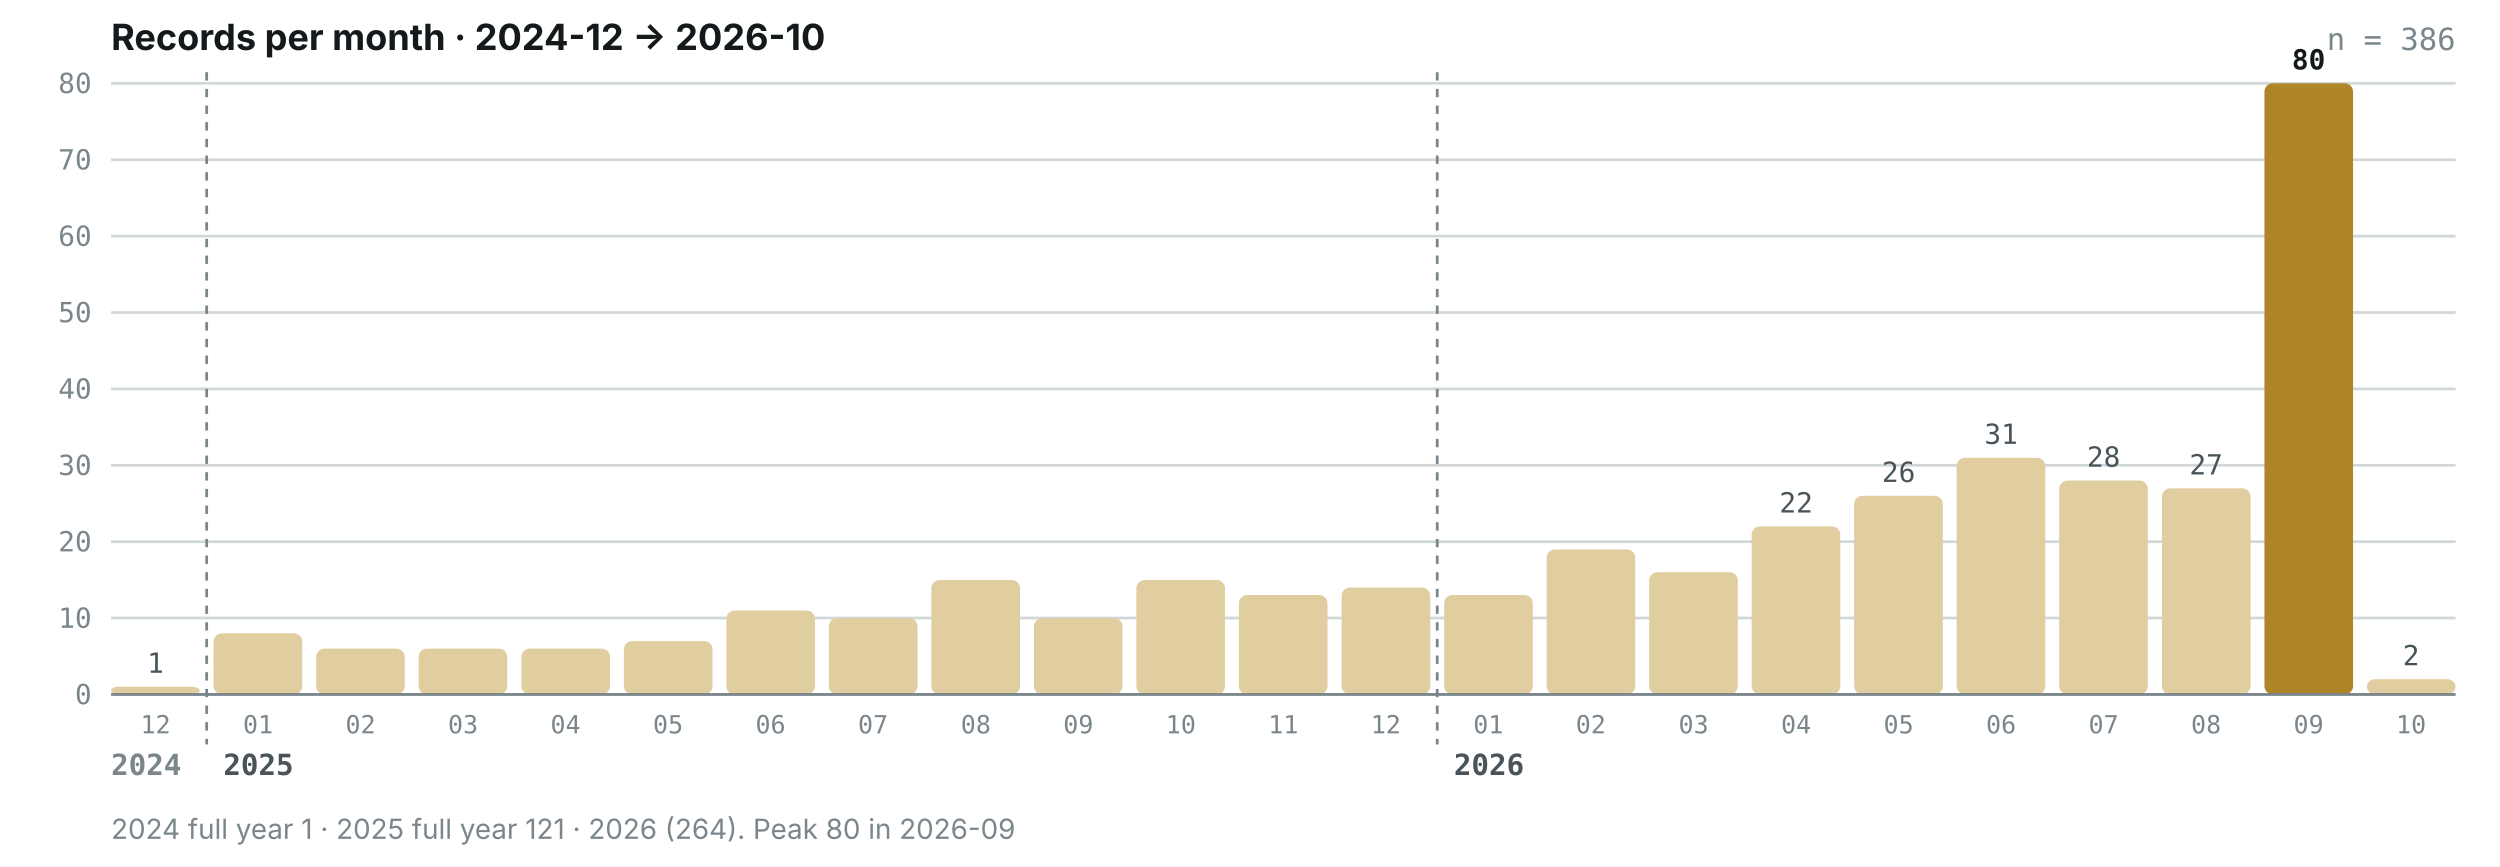
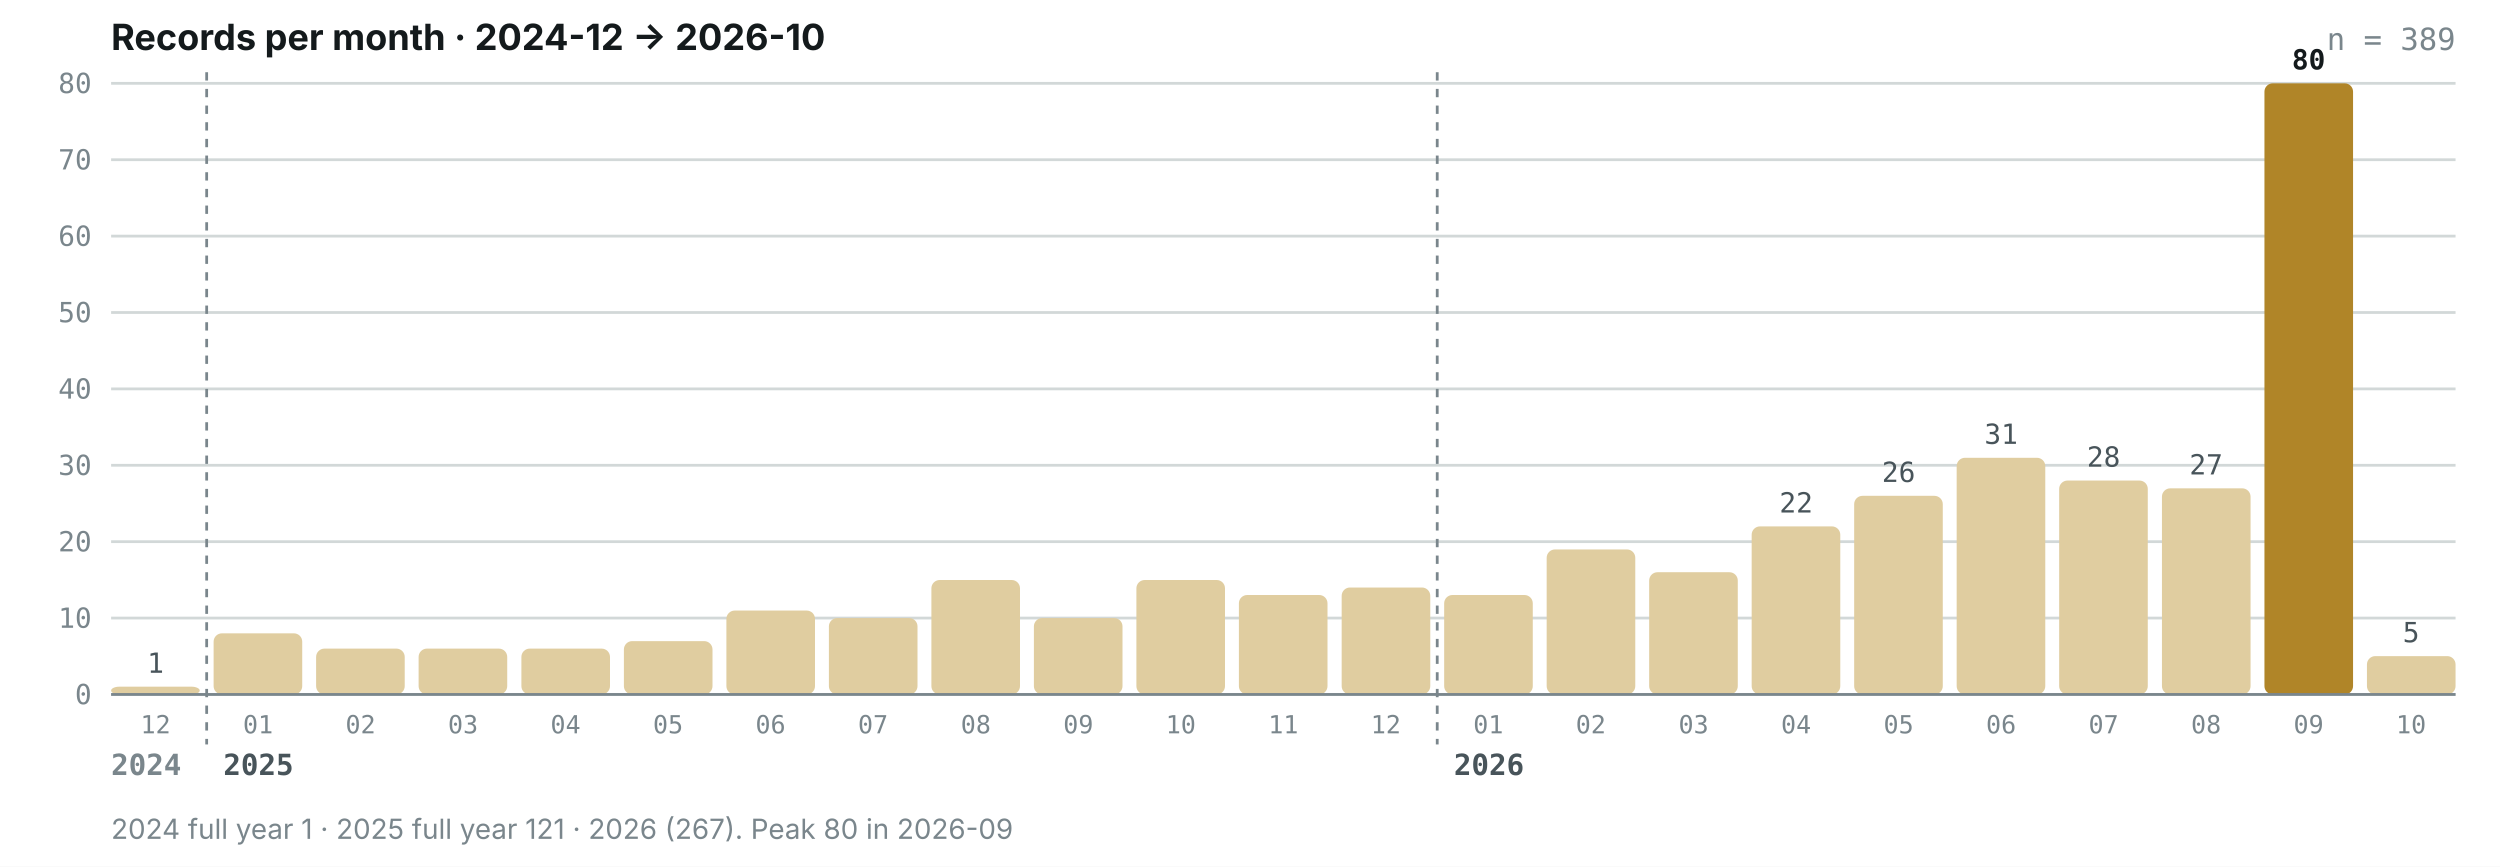
<svg xmlns="http://www.w3.org/2000/svg" viewBox="0 0 900 312" width="900" height="312" role="img" font-family="ui-sans-serif,-apple-system,'Segoe UI','PingFang SC','Microsoft YaHei',sans-serif">
  <rect width="900" height="312" fill="#FFFFFF" />
  <text x="40" y="18" font-size="13" font-weight="700" fill="#141A1C">Records per month · 2024-12 → 2026-10</text>
-   <text x="884" y="18" font-size="11" text-anchor="end" fill="#7A868C" font-family="ui-monospace,'SF Mono','Cascadia Mono','Consolas',monospace">n = 386</text>
+   <text x="884" y="18" font-size="11" text-anchor="end" fill="#7A868C" font-family="ui-monospace,'SF Mono','Cascadia Mono','Consolas',monospace">n = 389</text>
  <line x1="40" y1="250.0" x2="884" y2="250.0" stroke="#D2D8D8" stroke-width="1" />
  <text x="33" y="253.5" font-size="10" text-anchor="end" fill="#7A868C" font-family="ui-monospace,'SF Mono','Cascadia Mono','Consolas',monospace">0</text>
  <line x1="40" y1="222.5" x2="884" y2="222.5" stroke="#D2D8D8" stroke-width="1" />
  <text x="33" y="226.0" font-size="10" text-anchor="end" fill="#7A868C" font-family="ui-monospace,'SF Mono','Cascadia Mono','Consolas',monospace">10</text>
  <line x1="40" y1="195.0" x2="884" y2="195.0" stroke="#D2D8D8" stroke-width="1" />
  <text x="33" y="198.5" font-size="10" text-anchor="end" fill="#7A868C" font-family="ui-monospace,'SF Mono','Cascadia Mono','Consolas',monospace">20</text>
  <line x1="40" y1="167.5" x2="884" y2="167.5" stroke="#D2D8D8" stroke-width="1" />
  <text x="33" y="171.0" font-size="10" text-anchor="end" fill="#7A868C" font-family="ui-monospace,'SF Mono','Cascadia Mono','Consolas',monospace">30</text>
  <line x1="40" y1="140.0" x2="884" y2="140.0" stroke="#D2D8D8" stroke-width="1" />
  <text x="33" y="143.5" font-size="10" text-anchor="end" fill="#7A868C" font-family="ui-monospace,'SF Mono','Cascadia Mono','Consolas',monospace">40</text>
  <line x1="40" y1="112.5" x2="884" y2="112.5" stroke="#D2D8D8" stroke-width="1" />
  <text x="33" y="116.0" font-size="10" text-anchor="end" fill="#7A868C" font-family="ui-monospace,'SF Mono','Cascadia Mono','Consolas',monospace">50</text>
  <line x1="40" y1="85.0" x2="884" y2="85.0" stroke="#D2D8D8" stroke-width="1" />
  <text x="33" y="88.5" font-size="10" text-anchor="end" fill="#7A868C" font-family="ui-monospace,'SF Mono','Cascadia Mono','Consolas',monospace">60</text>
  <line x1="40" y1="57.5" x2="884" y2="57.5" stroke="#D2D8D8" stroke-width="1" />
  <text x="33" y="61.0" font-size="10" text-anchor="end" fill="#7A868C" font-family="ui-monospace,'SF Mono','Cascadia Mono','Consolas',monospace">70</text>
  <line x1="40" y1="30.0" x2="884" y2="30.0" stroke="#D2D8D8" stroke-width="1" />
  <text x="33" y="33.5" font-size="10" text-anchor="end" fill="#7A868C" font-family="ui-monospace,'SF Mono','Cascadia Mono','Consolas',monospace">80</text>
  <line x1="74.4" y1="26" x2="74.4" y2="268" stroke="#7A868C" stroke-width="1" stroke-dasharray="3 3" />
  <text x="80.4" y="279.0" font-size="10.5" font-weight="700" fill="#48545A" font-family="ui-monospace,'SF Mono','Cascadia Mono','Consolas',monospace">2025</text>
  <line x1="517.4" y1="26" x2="517.4" y2="268" stroke="#7A868C" stroke-width="1" stroke-dasharray="3 3" />
  <text x="523.4" y="279.0" font-size="10.5" font-weight="700" fill="#48545A" font-family="ui-monospace,'SF Mono','Cascadia Mono','Consolas',monospace">2026</text>
  <rect x="40.0" y="247.2" width="31.9" height="2.8" rx="3" fill="#E0CDA0" />
  <text x="56.0" y="242.2" font-size="10" text-anchor="middle" fill="#48545A" font-family="ui-monospace,'SF Mono','Cascadia Mono','Consolas',monospace" font-weight="500">1</text>
  <text x="56.0" y="264.0" font-size="9" text-anchor="middle" fill="#7A868C" font-family="ui-monospace,'SF Mono','Cascadia Mono','Consolas',monospace">12</text>
  <rect x="76.9" y="228.0" width="31.9" height="22.0" rx="3" fill="#E0CDA0" />
  <text x="92.9" y="264.0" font-size="9" text-anchor="middle" fill="#7A868C" font-family="ui-monospace,'SF Mono','Cascadia Mono','Consolas',monospace">01</text>
  <rect x="113.8" y="233.5" width="31.9" height="16.5" rx="3" fill="#E0CDA0" />
  <text x="129.8" y="264.0" font-size="9" text-anchor="middle" fill="#7A868C" font-family="ui-monospace,'SF Mono','Cascadia Mono','Consolas',monospace">02</text>
  <rect x="150.7" y="233.5" width="31.9" height="16.5" rx="3" fill="#E0CDA0" />
  <text x="166.7" y="264.0" font-size="9" text-anchor="middle" fill="#7A868C" font-family="ui-monospace,'SF Mono','Cascadia Mono','Consolas',monospace">03</text>
  <rect x="187.7" y="233.5" width="31.9" height="16.5" rx="3" fill="#E0CDA0" />
  <text x="203.6" y="264.0" font-size="9" text-anchor="middle" fill="#7A868C" font-family="ui-monospace,'SF Mono','Cascadia Mono','Consolas',monospace">04</text>
  <rect x="224.6" y="230.8" width="31.9" height="19.2" rx="3" fill="#E0CDA0" />
  <text x="240.5" y="264.0" font-size="9" text-anchor="middle" fill="#7A868C" font-family="ui-monospace,'SF Mono','Cascadia Mono','Consolas',monospace">05</text>
  <rect x="261.5" y="219.8" width="31.9" height="30.2" rx="3" fill="#E0CDA0" />
  <text x="277.4" y="264.0" font-size="9" text-anchor="middle" fill="#7A868C" font-family="ui-monospace,'SF Mono','Cascadia Mono','Consolas',monospace">06</text>
  <rect x="298.4" y="222.5" width="31.9" height="27.5" rx="3" fill="#E0CDA0" />
  <text x="314.3" y="264.0" font-size="9" text-anchor="middle" fill="#7A868C" font-family="ui-monospace,'SF Mono','Cascadia Mono','Consolas',monospace">07</text>
  <rect x="335.3" y="208.8" width="31.9" height="41.2" rx="3" fill="#E0CDA0" />
  <text x="351.3" y="264.0" font-size="9" text-anchor="middle" fill="#7A868C" font-family="ui-monospace,'SF Mono','Cascadia Mono','Consolas',monospace">08</text>
  <rect x="372.2" y="222.5" width="31.9" height="27.5" rx="3" fill="#E0CDA0" />
  <text x="388.2" y="264.0" font-size="9" text-anchor="middle" fill="#7A868C" font-family="ui-monospace,'SF Mono','Cascadia Mono','Consolas',monospace">09</text>
  <rect x="409.1" y="208.8" width="31.9" height="41.2" rx="3" fill="#E0CDA0" />
  <text x="425.1" y="264.0" font-size="9" text-anchor="middle" fill="#7A868C" font-family="ui-monospace,'SF Mono','Cascadia Mono','Consolas',monospace">10</text>
  <rect x="446.0" y="214.2" width="31.9" height="35.8" rx="3" fill="#E0CDA0" />
  <text x="462.0" y="264.0" font-size="9" text-anchor="middle" fill="#7A868C" font-family="ui-monospace,'SF Mono','Cascadia Mono','Consolas',monospace">11</text>
  <rect x="483.0" y="211.5" width="31.9" height="38.5" rx="3" fill="#E0CDA0" />
  <text x="498.9" y="264.0" font-size="9" text-anchor="middle" fill="#7A868C" font-family="ui-monospace,'SF Mono','Cascadia Mono','Consolas',monospace">12</text>
  <rect x="519.9" y="214.2" width="31.9" height="35.8" rx="3" fill="#E0CDA0" />
  <text x="535.8" y="264.0" font-size="9" text-anchor="middle" fill="#7A868C" font-family="ui-monospace,'SF Mono','Cascadia Mono','Consolas',monospace">01</text>
  <rect x="556.8" y="197.8" width="31.9" height="52.2" rx="3" fill="#E0CDA0" />
  <text x="572.7" y="264.0" font-size="9" text-anchor="middle" fill="#7A868C" font-family="ui-monospace,'SF Mono','Cascadia Mono','Consolas',monospace">02</text>
  <rect x="593.7" y="206.0" width="31.9" height="44.0" rx="3" fill="#E0CDA0" />
  <text x="609.7" y="264.0" font-size="9" text-anchor="middle" fill="#7A868C" font-family="ui-monospace,'SF Mono','Cascadia Mono','Consolas',monospace">03</text>
  <rect x="630.6" y="189.5" width="31.9" height="60.5" rx="3" fill="#E0CDA0" />
  <text x="646.6" y="184.5" font-size="10" text-anchor="middle" fill="#48545A" font-family="ui-monospace,'SF Mono','Cascadia Mono','Consolas',monospace" font-weight="500">22</text>
  <text x="646.6" y="264.0" font-size="9" text-anchor="middle" fill="#7A868C" font-family="ui-monospace,'SF Mono','Cascadia Mono','Consolas',monospace">04</text>
  <rect x="667.5" y="178.5" width="31.9" height="71.5" rx="3" fill="#E0CDA0" />
  <text x="683.5" y="173.5" font-size="10" text-anchor="middle" fill="#48545A" font-family="ui-monospace,'SF Mono','Cascadia Mono','Consolas',monospace" font-weight="500">26</text>
  <text x="683.5" y="264.0" font-size="9" text-anchor="middle" fill="#7A868C" font-family="ui-monospace,'SF Mono','Cascadia Mono','Consolas',monospace">05</text>
  <rect x="704.4" y="164.8" width="31.9" height="85.2" rx="3" fill="#E0CDA0" />
  <text x="720.4" y="159.8" font-size="10" text-anchor="middle" fill="#48545A" font-family="ui-monospace,'SF Mono','Cascadia Mono','Consolas',monospace" font-weight="500">31</text>
  <text x="720.4" y="264.0" font-size="9" text-anchor="middle" fill="#7A868C" font-family="ui-monospace,'SF Mono','Cascadia Mono','Consolas',monospace">06</text>
  <rect x="741.3" y="173.0" width="31.9" height="77.0" rx="3" fill="#E0CDA0" />
  <text x="757.3" y="168.0" font-size="10" text-anchor="middle" fill="#48545A" font-family="ui-monospace,'SF Mono','Cascadia Mono','Consolas',monospace" font-weight="500">28</text>
  <text x="757.3" y="264.0" font-size="9" text-anchor="middle" fill="#7A868C" font-family="ui-monospace,'SF Mono','Cascadia Mono','Consolas',monospace">07</text>
  <rect x="778.3" y="175.8" width="31.9" height="74.2" rx="3" fill="#E0CDA0" />
  <text x="794.2" y="170.8" font-size="10" text-anchor="middle" fill="#48545A" font-family="ui-monospace,'SF Mono','Cascadia Mono','Consolas',monospace" font-weight="500">27</text>
  <text x="794.2" y="264.0" font-size="9" text-anchor="middle" fill="#7A868C" font-family="ui-monospace,'SF Mono','Cascadia Mono','Consolas',monospace">08</text>
  <rect x="815.2" y="30.0" width="31.9" height="220.0" rx="3" fill="#B08528" />
  <text x="831.1" y="25.0" font-size="10" text-anchor="middle" fill="#141A1C" font-family="ui-monospace,'SF Mono','Cascadia Mono','Consolas',monospace" font-weight="700">80</text>
  <text x="831.1" y="264.0" font-size="9" text-anchor="middle" fill="#7A868C" font-family="ui-monospace,'SF Mono','Cascadia Mono','Consolas',monospace">09</text>
-   <rect x="852.1" y="244.5" width="31.9" height="5.5" rx="3" fill="#E0CDA0" />
-   <text x="868.0" y="239.5" font-size="10" text-anchor="middle" fill="#48545A" font-family="ui-monospace,'SF Mono','Cascadia Mono','Consolas',monospace" font-weight="500">2</text>
+   <rect x="852.1" y="236.2" width="31.9" height="13.8" rx="3" fill="#E0CDA0" />
+   <text x="868.0" y="231.2" font-size="10" text-anchor="middle" fill="#48545A" font-family="ui-monospace,'SF Mono','Cascadia Mono','Consolas',monospace" font-weight="500">5</text>
  <text x="868.0" y="264.0" font-size="9" text-anchor="middle" fill="#7A868C" font-family="ui-monospace,'SF Mono','Cascadia Mono','Consolas',monospace">10</text>
  <line x1="40" y1="250" x2="884" y2="250" stroke="#7A868C" stroke-width="1" />
  <text x="40" y="279.0" font-size="10.5" font-weight="700" fill="#7A868C" font-family="ui-monospace,'SF Mono','Cascadia Mono','Consolas',monospace">2024</text>
-   <text x="40" y="302" font-size="10" fill="#7A868C">2024 full year 1 · 2025 full year 121 · 2026 (264). Peak 80 in 2026-09</text>
+   <text x="40" y="302" font-size="10" fill="#7A868C">2024 full year 1 · 2025 full year 121 · 2026 (267). Peak 80 in 2026-09</text>
</svg>
